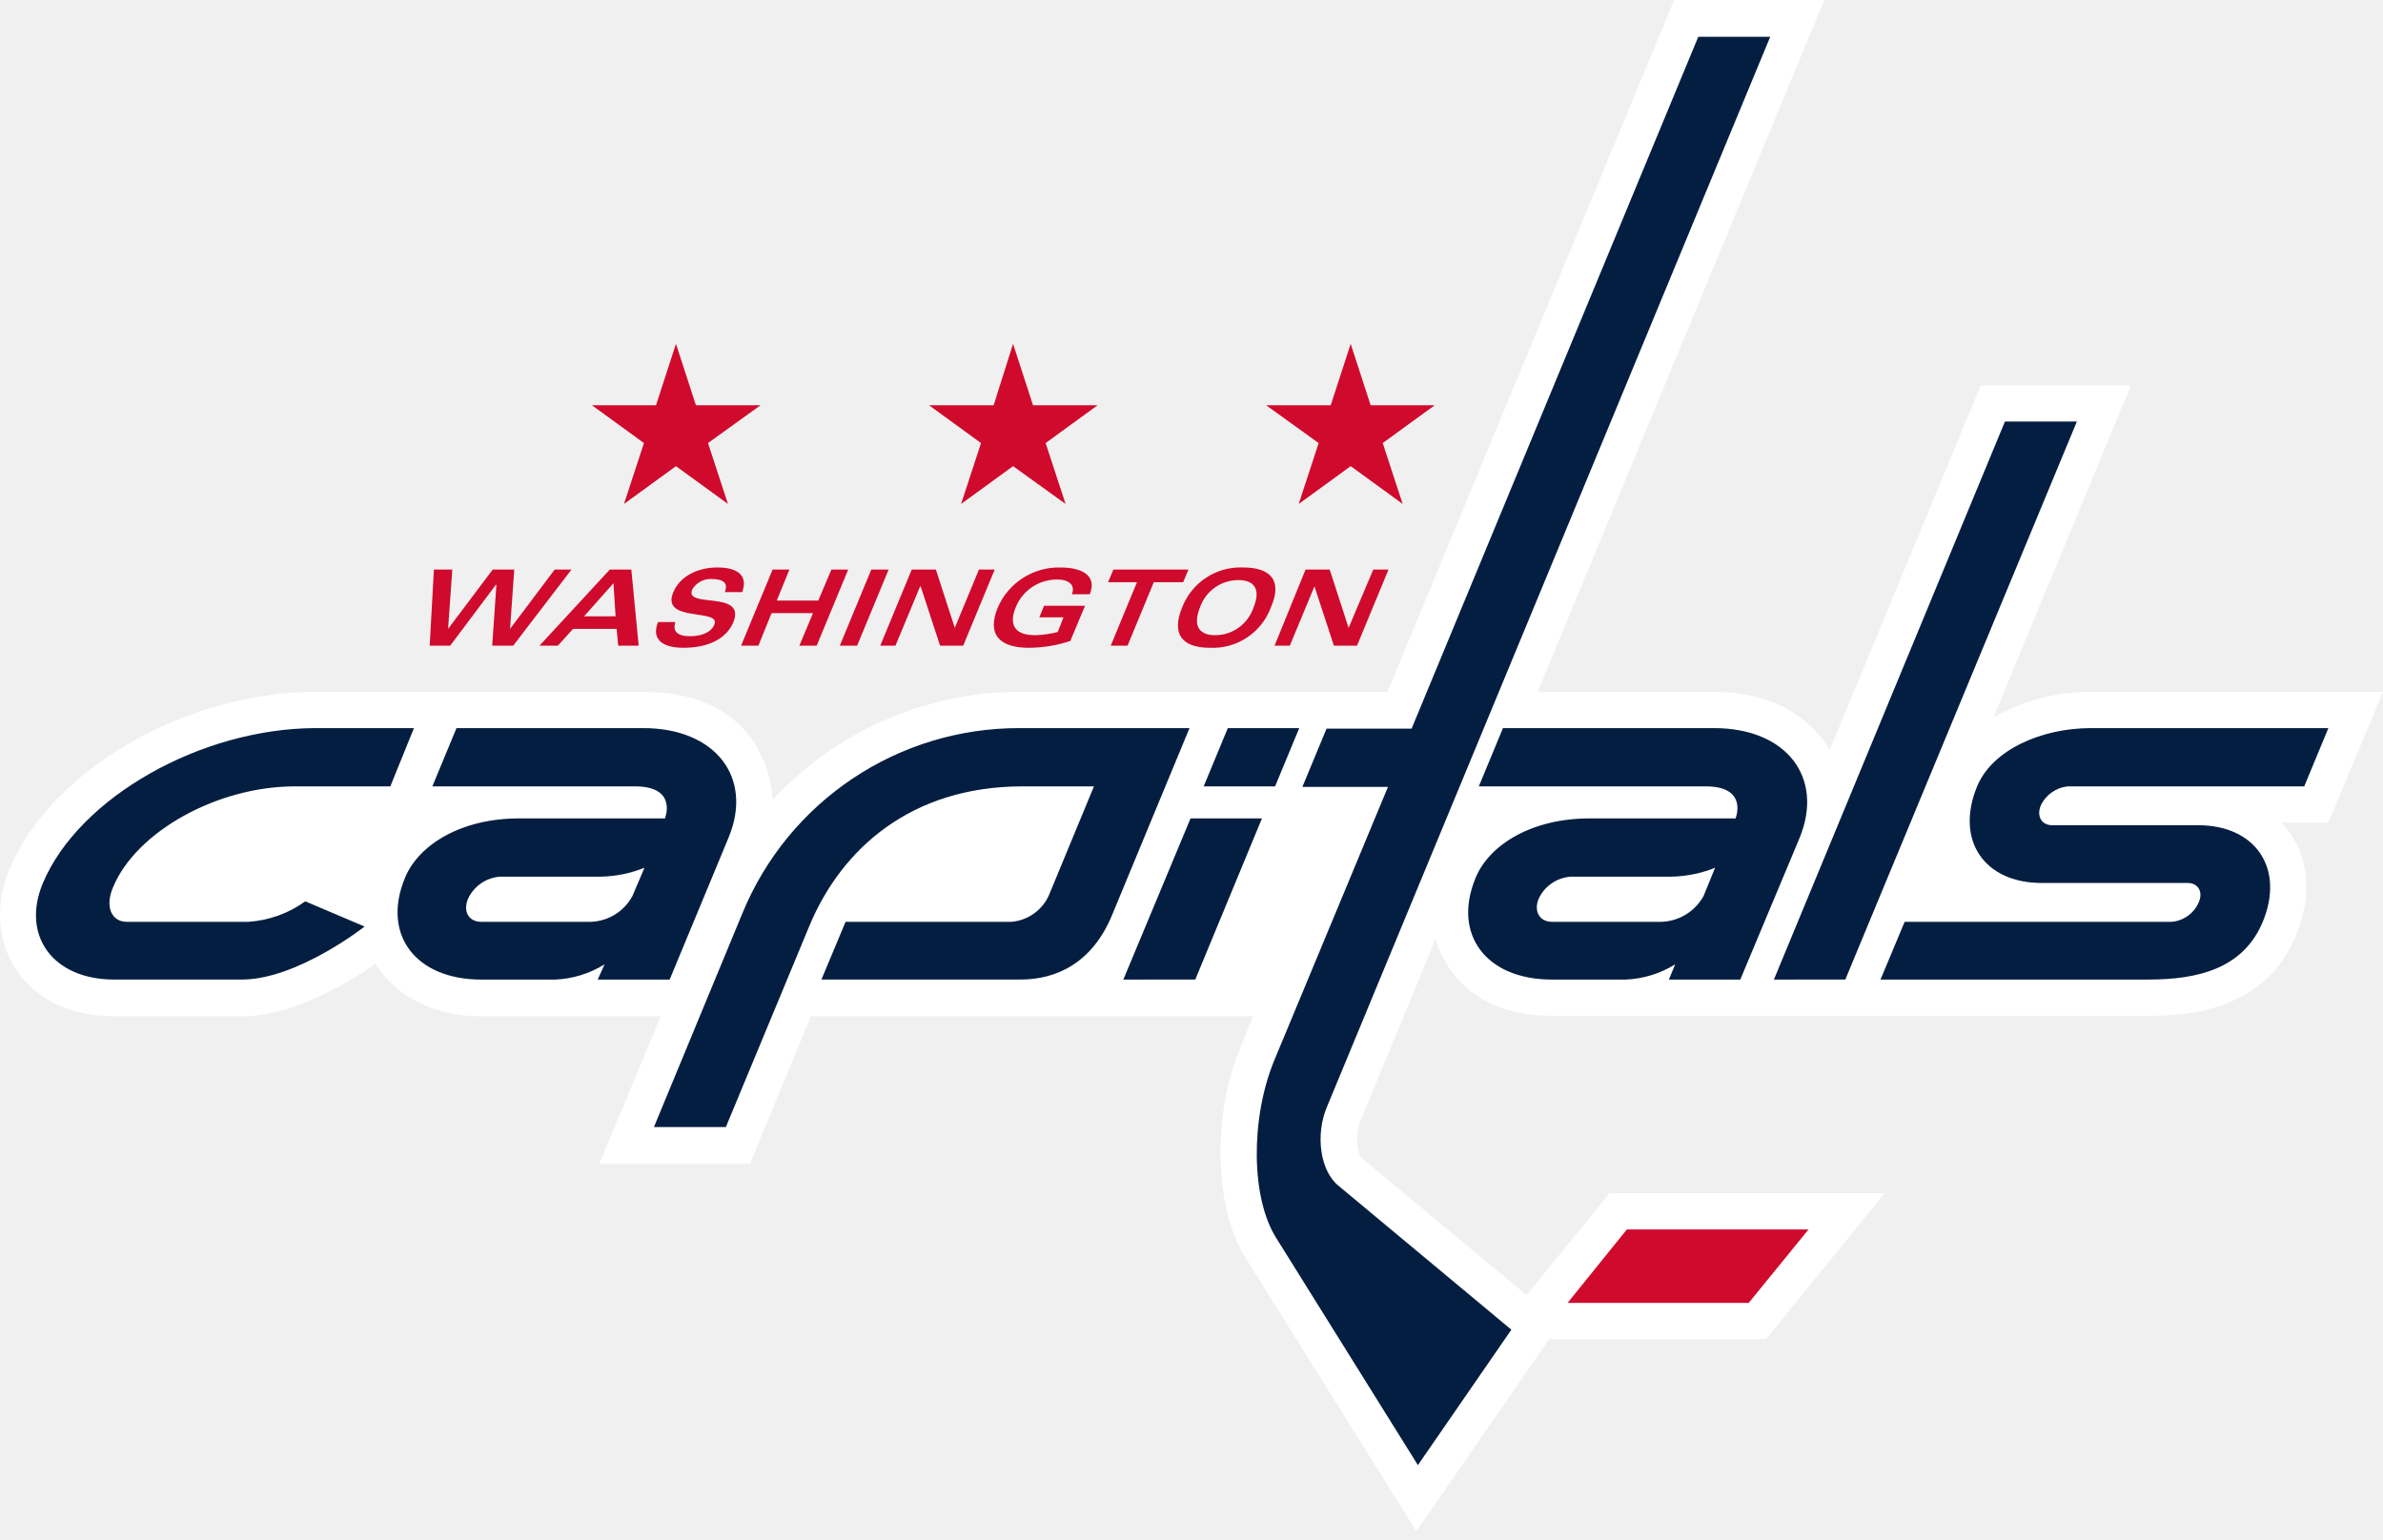
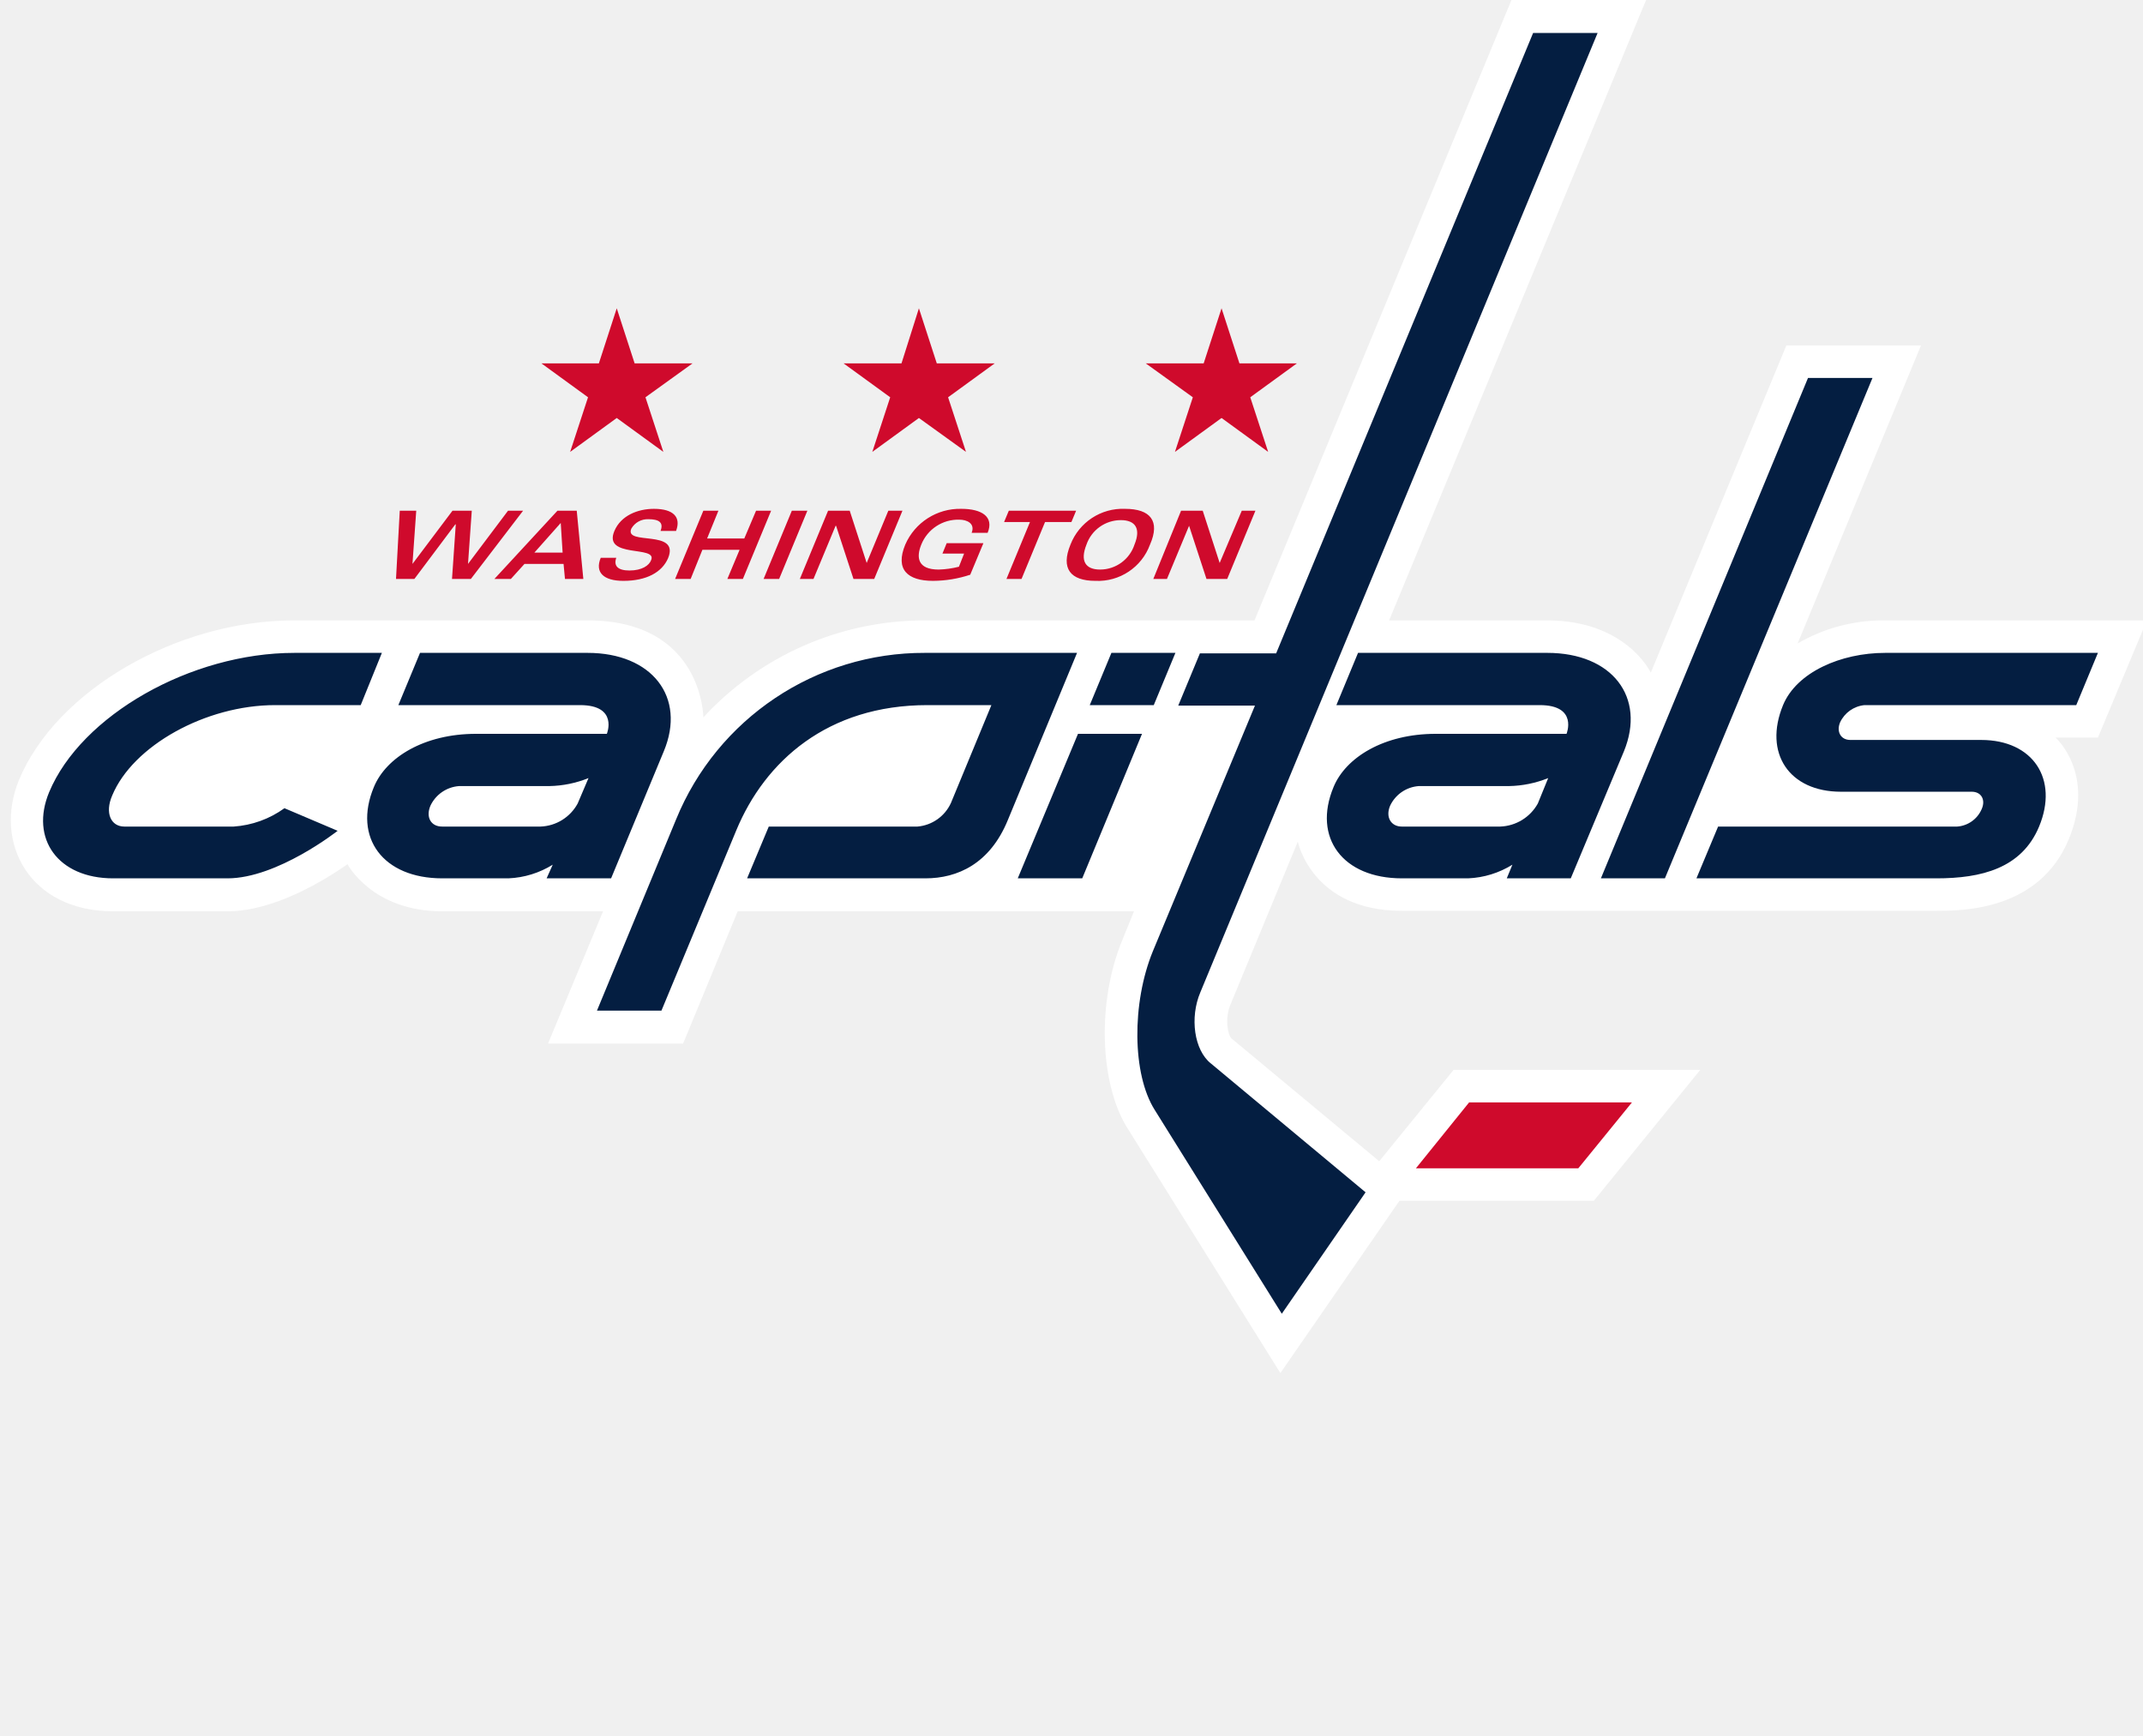
- <svg xmlns="http://www.w3.org/2000/svg" height="181.356" width="280.605" version="1.1" viewBox="0 0 280.605 181.356">
-   <path d="M146.064,123.35c-3.462,8.285-2.968,19.043.556,24.732l20.156,32.275,15.643-22.63h25.536l13.973-17.189H189.53l-9.769,11.995-19.414-16.137c-.433-.371-.927-2.535-.124-4.452l8.842-21.393s1.855,9.089,13.664,9.089h70.238c3.339,0,13.479,0,17.374-9.398,3.586-8.656-1.731-13.355-1.731-13.355h5.565l6.43-15.396H246.227a22.268,22.268,0,0,0-11.5,3.03l16.199-39.138h-17.683l-17.807,42.971s-3.215-6.863-13.602-6.863H181.059L214.818,0h-17.683L163.376,81.491H120.096A39.531,39.531,0,0,0,90.974,94.228s-.062-12.737-15.21-12.737H37.244c-15.457,0-31.286,9.213-36.17,20.96-3.401,8.285,1.422,17.25,12.366,17.25H28.464c6.245,0,12.922-4.204,15.766-6.183,0,0,3.215,6.183,12.428,6.183H77.804l-7.234,17.374h17.745l7.172-17.374H147.548Z" fill="#fff" />
-   <path d="M158.801,73.948l-2.226-6.863h-2.844l-3.648,8.965h1.793l2.906-6.987,2.288,6.987H159.79l3.71-8.965h-1.793Zm-17.498-2.411a4.777,4.777,0,0,1,4.514-3.215c1.917,0,2.659,1.113,1.793,3.215a4.754,4.754,0,0,1-4.514,3.277c-1.917,0-2.659-1.113-1.793-3.277Zm1.175,4.761A7.282,7.282,0,0,0,149.65,71.537c1.36-3.091.062-4.699-3.277-4.699a7.365,7.365,0,0,0-7.172,4.699c-1.298,3.153,0,4.761,3.277,4.761Zm-11.686-.247h1.979l3.091-7.481h3.462l.618-1.484h-8.842l-.618,1.484h3.401Zm-2.473-6.059c.866-2.102-.742-3.153-3.462-3.153a7.827,7.827,0,0,0-7.358,4.699c-1.36,3.277.309,4.761,3.648,4.761a15.81,15.81,0,0,0,4.885-.804l1.731-4.143h-4.823l-.556,1.36h2.844l-.68,1.731a12.284,12.284,0,0,1-2.659.371c-2.782,0-2.968-1.608-2.288-3.277a5.219,5.219,0,0,1,5.008-3.277c.989,0,2.102.495,1.608,1.731ZM105.442,76.05l2.906-6.987h.062l2.288,6.987H113.418l3.71-8.965h-1.855l-2.844,6.863-2.226-6.863h-2.844L103.649,76.05Zm-4.514,0,3.71-8.965h-2.04l-3.71,8.965Zm-11.624,0,1.546-3.833h4.885l-1.608,3.833h2.04l3.71-8.965H97.899l-1.546,3.648H91.469l1.484-3.648H90.974l-3.71,8.965Zm-1.917-6.307c.68-1.793-.309-2.906-2.906-2.906-2.102,0-4.328.866-5.194,2.906-1.546,3.648,5.688,1.855,4.823,3.833-.247.68-1.175,1.36-2.844,1.36-1.546,0-2.102-.618-1.731-1.669H77.495c-.804,1.917.371,3.03,2.968,3.03,3.03,0,5.07-1.113,5.874-2.968,1.608-3.895-5.812-1.608-4.823-3.895a2.469,2.469,0,0,1,2.226-1.237c1.422,0,2.04.433,1.608,1.546ZM72.487,72.588H68.777l3.462-3.895Zm-8.965,3.462h2.164l1.793-1.979h5.132l.185,1.979h2.411l-.866-8.965h-2.535Zm-5.132-7.172h.062l-.495,7.172h2.473l6.863-8.965H65.315L60.059,74.072l.495-6.987h-2.535l-5.255,6.987.495-6.987H51.094l-.495,8.965h2.411ZM152.927,59.356l6.121-4.452,6.121,4.452-2.35-7.172,6.121-4.452h-7.543l-2.35-7.234-2.35,7.234h-7.605l6.183,4.452Zm-39.756,0,6.121-4.452,6.183,4.452-2.35-7.172,6.121-4.452h-7.605l-2.35-7.234-2.288,7.234h-7.605l6.121,4.452Zm-39.694,0,6.121-4.452,6.121,4.452L83.369,52.184l6.183-4.452h-7.605l-2.35-7.234-2.35,7.234H69.705L75.826,52.184Z" fill="#cf0a2c" />
-   <polygon points="212.963 144.804 191.571 144.804 184.584 153.46 205.915 153.46 212.963 144.804" fill="#cf0a2c" />
-   <path d="M130.978,107.707l9.089-21.949H120.096A35.186,35.186,0,0,0,87.388,107.645L77.001,132.748h8.471L95.302,109.067c3.772-9.089,11.995-16.447,25.103-16.447h8.409l-5.317,12.861a5.328,5.328,0,0,1-4.39,3.091H99.568l-2.844,6.801h23.433C124.362,115.374,128.628,113.457,130.978,107.707ZM232.81,92.62c-2.597,6.307.804,11.377,7.605,11.377h17.189c1.237,0,1.855,1.051,1.298,2.288a3.798,3.798,0,0,1-3.215,2.288H224.278l-2.844,6.801h31.533c5.874,0,11.191-1.298,13.479-6.801,2.597-6.245-.804-11.377-7.605-11.377H241.652c-1.237,0-1.855-1.051-1.36-2.288a3.962,3.962,0,0,1,3.215-2.288h27.823l2.844-6.863H246.227c-5.812,0-11.624,2.535-13.417,6.863Zm-92.064,22.753L148.599,96.392h-8.409L132.276,115.374Zm12.242-29.616H144.58l-2.844,6.863h8.409Zm64.303,29.616L244.558,49.649h-8.471l-27.205,65.725ZM176.979,85.757l-2.844,6.863h26.71c5.07,0,3.524,3.772,3.524,3.772H187.18c-6.801,0-11.809,3.091-13.417,6.987-2.782,6.678,1.237,11.995,8.965,11.995h8.718a11.958,11.958,0,0,0,5.812-1.793l-.742,1.793h8.409l6.987-16.694c2.906-7.11-1.546-12.922-10.078-12.922ZM78.855,115.374,85.78,98.68c2.968-7.11-1.546-12.922-10.016-12.922H53.753l-2.844,6.863H74.775c5.07,0,3.524,3.772,3.524,3.772H61.11c-6.801,0-11.809,3.091-13.417,6.987-2.782,6.678,1.237,11.995,8.965,11.995h8.718a11.957,11.957,0,0,0,5.812-1.793l-.804,1.793ZM34.709,92.62H45.962l2.782-6.863H37.244c-13.602,0-28.009,8.223-32.213,18.301-2.535,6.121,1.175,11.315,8.409,11.315H28.465c6.554,0,14.468-6.245,14.468-6.245L35.946,106.161a12.875,12.875,0,0,1-6.678,2.411H14.924c-1.793,0-2.597-1.793-1.608-4.081,2.72-6.554,12.304-11.871,21.393-11.871Z" fill="#041e41" />
-   <path d="M150.021,124.957c-2.782,6.801-2.72,16.137.247,20.836l16.694,26.772,11.006-15.952L157.626,139.673c-2.164-1.731-2.782-5.997-1.36-9.336l52.184-126.008h-8.471L166.22,85.819H156.204l-2.844,6.863H163.438Z" fill="#041e41" />
-   <path d="M58.885,103.255a4.516,4.516,0,0,0-3.772,2.597c-.618,1.484.062,2.72,1.546,2.72H69.581a5.785,5.785,0,0,0,4.885-3.03l1.422-3.339a14.454,14.454,0,0,1-5.132,1.051Zm126.07,0a4.516,4.516,0,0,0-3.772,2.597c-.618,1.484.124,2.72,1.546,2.72H195.651a5.886,5.886,0,0,0,4.946-3.03l1.36-3.339a14.454,14.454,0,0,1-5.132,1.051Z" fill="#fff" />
+ <svg xmlns="http://www.w3.org/2000/svg" version="1.1" id="Layer_1" x="0px" y="0px" width="435.031px" height="352.309px" viewBox="0 0 435.031 352.309" enable-background="new 0 0 435.031 352.309" xml:space="preserve">
+   <path fill="#FFFFFF" d="M227.912,190.613c-5.352,12.804-4.586,29.427,0.859,38.216l31.148,49.875l24.172-34.968h39.46l21.595-26.563  h-50.067l-15.095,18.538l-30.001-24.938c-0.671-0.574-1.434-3.918-0.193-6.88l13.664-33.058c0,0,2.867,14.044,21.115,14.044h108.538  c5.162,0,20.831,0,26.851-14.521c5.541-13.378-2.676-20.637-2.676-20.637h8.599l9.938-23.792h-53.123  c-6.238-0.08-12.383,1.539-17.772,4.681l25.033-60.479H362.63l-27.517,66.404c0,0-4.97-10.605-21.021-10.605H281.99L334.156,0  h-27.325l-52.167,125.928h-66.881c-17.094-0.025-33.416,7.114-45.002,19.683c0,0-0.096-19.683-23.504-19.683H59.751  c-23.886,0-48.346,14.236-55.894,32.39c-5.256,12.804,2.197,26.657,19.109,26.657h23.217c9.649,0,19.969-6.498,24.364-9.557  c0,0,4.969,9.557,19.204,9.557h32.676l-11.179,26.848h27.422l11.083-26.848h80.45L227.912,190.613z" />
+   <path fill="#CF0A2C" d="M247.593,114.271l-3.439-10.605h-4.396l-5.636,13.854h2.771l4.49-10.797l3.535,10.797h4.205l5.73-13.854  h-2.771L247.593,114.271z M220.554,110.545c1.028-2.974,3.829-4.967,6.974-4.969c2.964,0,4.109,1.721,2.772,4.969  c-0.987,3.018-3.8,5.061-6.975,5.064C220.363,115.61,219.216,113.889,220.554,110.545z M222.37,117.902  c4.903,0.229,9.389-2.75,11.082-7.357c2.104-4.777,0.097-7.262-5.064-7.262c-4.866-0.201-9.322,2.719-11.083,7.262  C215.299,115.418,217.305,117.902,222.37,117.902L222.37,117.902z M204.311,117.521h3.058l4.777-11.562h5.351l0.956-2.293H204.79  l-0.957,2.293h5.256L204.311,117.521z M200.489,108.156c1.338-3.249-1.146-4.873-5.35-4.873c-4.914-0.114-9.408,2.757-11.37,7.262  c-2.102,5.064,0.478,7.357,5.637,7.357c2.566-0.015,5.114-0.434,7.549-1.242l2.674-6.401h-7.452l-0.859,2.103h4.395l-1.051,2.675  c-1.345,0.34-2.722,0.532-4.108,0.574c-4.3,0-4.586-2.484-3.536-5.064c1.26-3.146,4.352-5.17,7.739-5.063  c1.528,0,3.249,0.764,2.484,2.675H200.489z M165.138,117.521l4.491-10.797h0.095l3.536,10.797h4.204l5.733-13.854h-2.866  l-4.395,10.605l-3.44-10.605H168.1l-5.733,13.854H165.138z M158.163,117.521l5.733-13.854h-3.153l-5.733,13.854H158.163z   M140.201,117.521l2.388-5.924h7.548l-2.484,5.924h3.152l5.733-13.854h-3.058l-2.389,5.637h-7.547l2.293-5.637h-3.058l-5.733,13.854  H140.201z M137.238,107.775c1.051-2.771-0.478-4.491-4.49-4.491c-3.249,0-6.688,1.338-8.026,4.491  c-2.389,5.637,8.791,2.866,7.453,5.924c-0.382,1.05-1.815,2.102-4.395,2.102c-2.388,0-3.248-0.955-2.675-2.581h-3.153  c-1.242,2.963,0.574,4.683,4.586,4.683c4.682,0,7.835-1.72,9.077-4.586c2.484-6.019-8.981-2.484-7.453-6.019  c0.704-1.225,2.027-1.96,3.439-1.911c2.198,0,3.153,0.668,2.485,2.389H137.238z M114.212,112.17h-5.732l5.35-6.02L114.212,112.17z   M100.358,117.521h3.344l2.771-3.058h7.93l0.287,3.058h3.727l-1.338-13.854h-3.918L100.358,117.521z M92.428,106.437h0.095  l-0.764,11.084h3.822l10.606-13.854h-3.058l-8.122,10.797l0.764-10.797h-3.917l-8.122,10.797l0.765-10.797h-3.344l-0.764,13.854  h3.726L92.428,106.437z M238.516,91.723l9.46-6.88l9.459,6.88l-3.631-11.083l9.459-6.879h-11.656l-3.631-11.179l-3.631,11.179  h-11.753l9.555,6.879L238.516,91.723z M177.082,91.723l9.458-6.88l9.554,6.88l-3.63-11.083l9.458-6.879h-11.752l-3.631-11.179  l-3.535,11.179h-11.751l9.459,6.879L177.082,91.723z M115.741,91.723l9.459-6.88l9.459,6.88l-3.63-11.083l9.554-6.879h-11.752  L125.2,62.581l-3.63,11.179h-11.658l9.459,6.879L115.741,91.723z" />
+   <polygon fill="#CF0A2C" points="331.29,223.766 298.233,223.766 287.435,237.141 320.4,237.141 " />
+   <path fill="#041E41" d="M204.598,166.439l14.044-33.919h-30.86c-22.167-0.082-42.166,13.3-50.544,33.824l-16.051,38.79h13.09  l15.191-36.594c5.829-14.045,18.536-25.415,38.792-25.415h12.994l-8.217,19.875c-1.236,2.696-3.826,4.523-6.784,4.777h-30.192  l-4.396,10.509h36.211C194.375,178.287,200.967,175.326,204.598,166.439z M361.96,143.126c-4.012,9.745,1.243,17.58,11.752,17.58  h26.562c1.911,0,2.865,1.624,2.005,3.536c-0.864,2.014-2.781,3.378-4.968,3.536h-48.536l-4.396,10.509h48.727  c9.079,0,17.294-2.007,20.831-10.509c4.012-9.65-1.242-17.581-11.752-17.581h-26.562c-1.911,0-2.866-1.625-2.101-3.534  c0.909-1.98,2.801-3.326,4.969-3.537h42.992l4.396-10.605h-43.186C373.712,132.52,364.732,136.438,361.96,143.126z M219.695,178.287  l12.134-29.332h-12.995l-12.229,29.332H219.695z M238.612,132.52h-12.994l-4.396,10.605h12.994L238.612,132.52z M337.979,178.287  l42.136-101.565h-13.09l-42.04,101.565H337.979z M275.683,132.52l-4.395,10.605h41.276c7.834,0,5.445,5.829,5.445,5.829h-26.562  c-10.51,0-18.25,4.776-20.734,10.797c-4.299,10.318,1.91,18.535,13.854,18.535h13.473c3.183-0.133,6.275-1.09,8.982-2.771  l-1.146,2.771h12.992l10.796-25.797c4.49-10.988-2.388-19.97-15.573-19.97H275.683z M124.054,178.287l10.701-25.797  c4.586-10.988-2.389-19.97-15.478-19.97H85.263l-4.396,10.605h36.881c7.834,0,5.445,5.829,5.445,5.829H96.632  c-10.51,0-18.249,4.776-20.733,10.797c-4.3,10.318,1.911,18.535,13.854,18.535h13.472c3.183-0.135,6.277-1.09,8.981-2.771  l-1.242,2.771H124.054z M55.835,143.126h17.389l4.299-10.605H59.751c-21.021,0-43.282,12.708-49.779,28.281  c-3.918,9.46,1.815,17.485,12.994,17.485h23.217c10.128,0,22.358-9.649,22.358-9.649l-10.797-4.587  c-3.022,2.186-6.598,3.476-10.319,3.728H25.26c-2.771,0-4.013-2.771-2.484-6.307C26.979,151.344,41.789,143.126,55.835,143.126z" />
+   <path fill="#041E41" d="M234.026,193.096c-4.3,10.511-4.204,24.937,0.384,32.198l25.796,41.37l17.008-24.649l-31.435-26.179  c-3.345-2.675-4.301-9.27-2.104-14.428L324.316,6.688h-13.09l-52.167,125.929h-15.478l-4.396,10.605h15.573L234.026,193.096z" />
+   <path fill="#FFFFFF" d="M93.193,159.558c-2.528,0.182-4.759,1.718-5.829,4.015c-0.955,2.294,0.096,4.205,2.389,4.205h19.969  c3.168-0.112,6.04-1.895,7.548-4.684l2.198-5.159c-2.522,1.02-5.21,1.571-7.93,1.623H93.193z M288.009,159.558  c-2.526,0.182-4.759,1.718-5.828,4.015c-0.957,2.294,0.189,4.205,2.388,4.205h19.97c3.192-0.111,6.095-1.887,7.643-4.684  l2.103-5.159c-2.521,1.02-5.211,1.571-7.931,1.623H288.009z" />
</svg>
